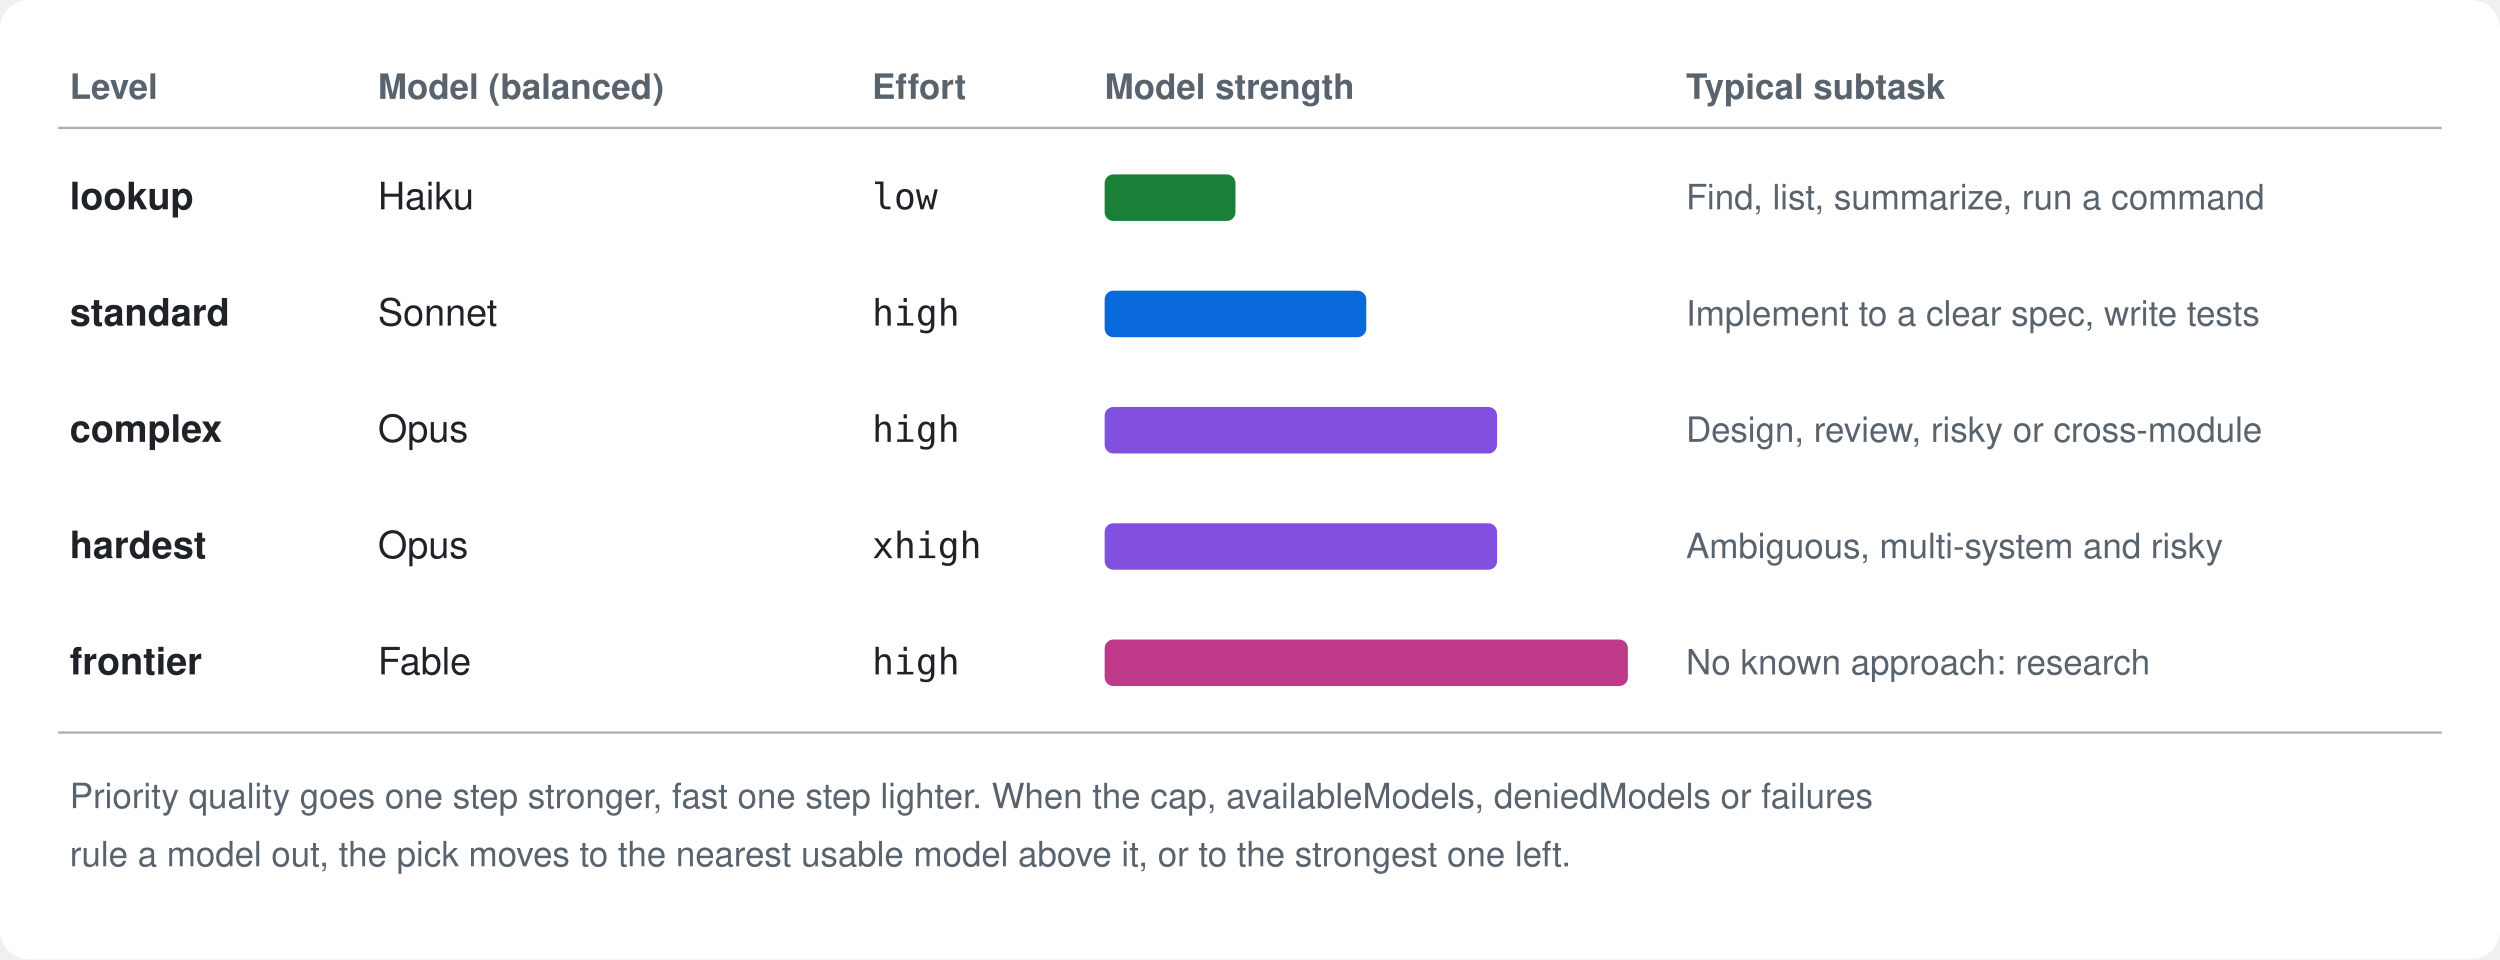
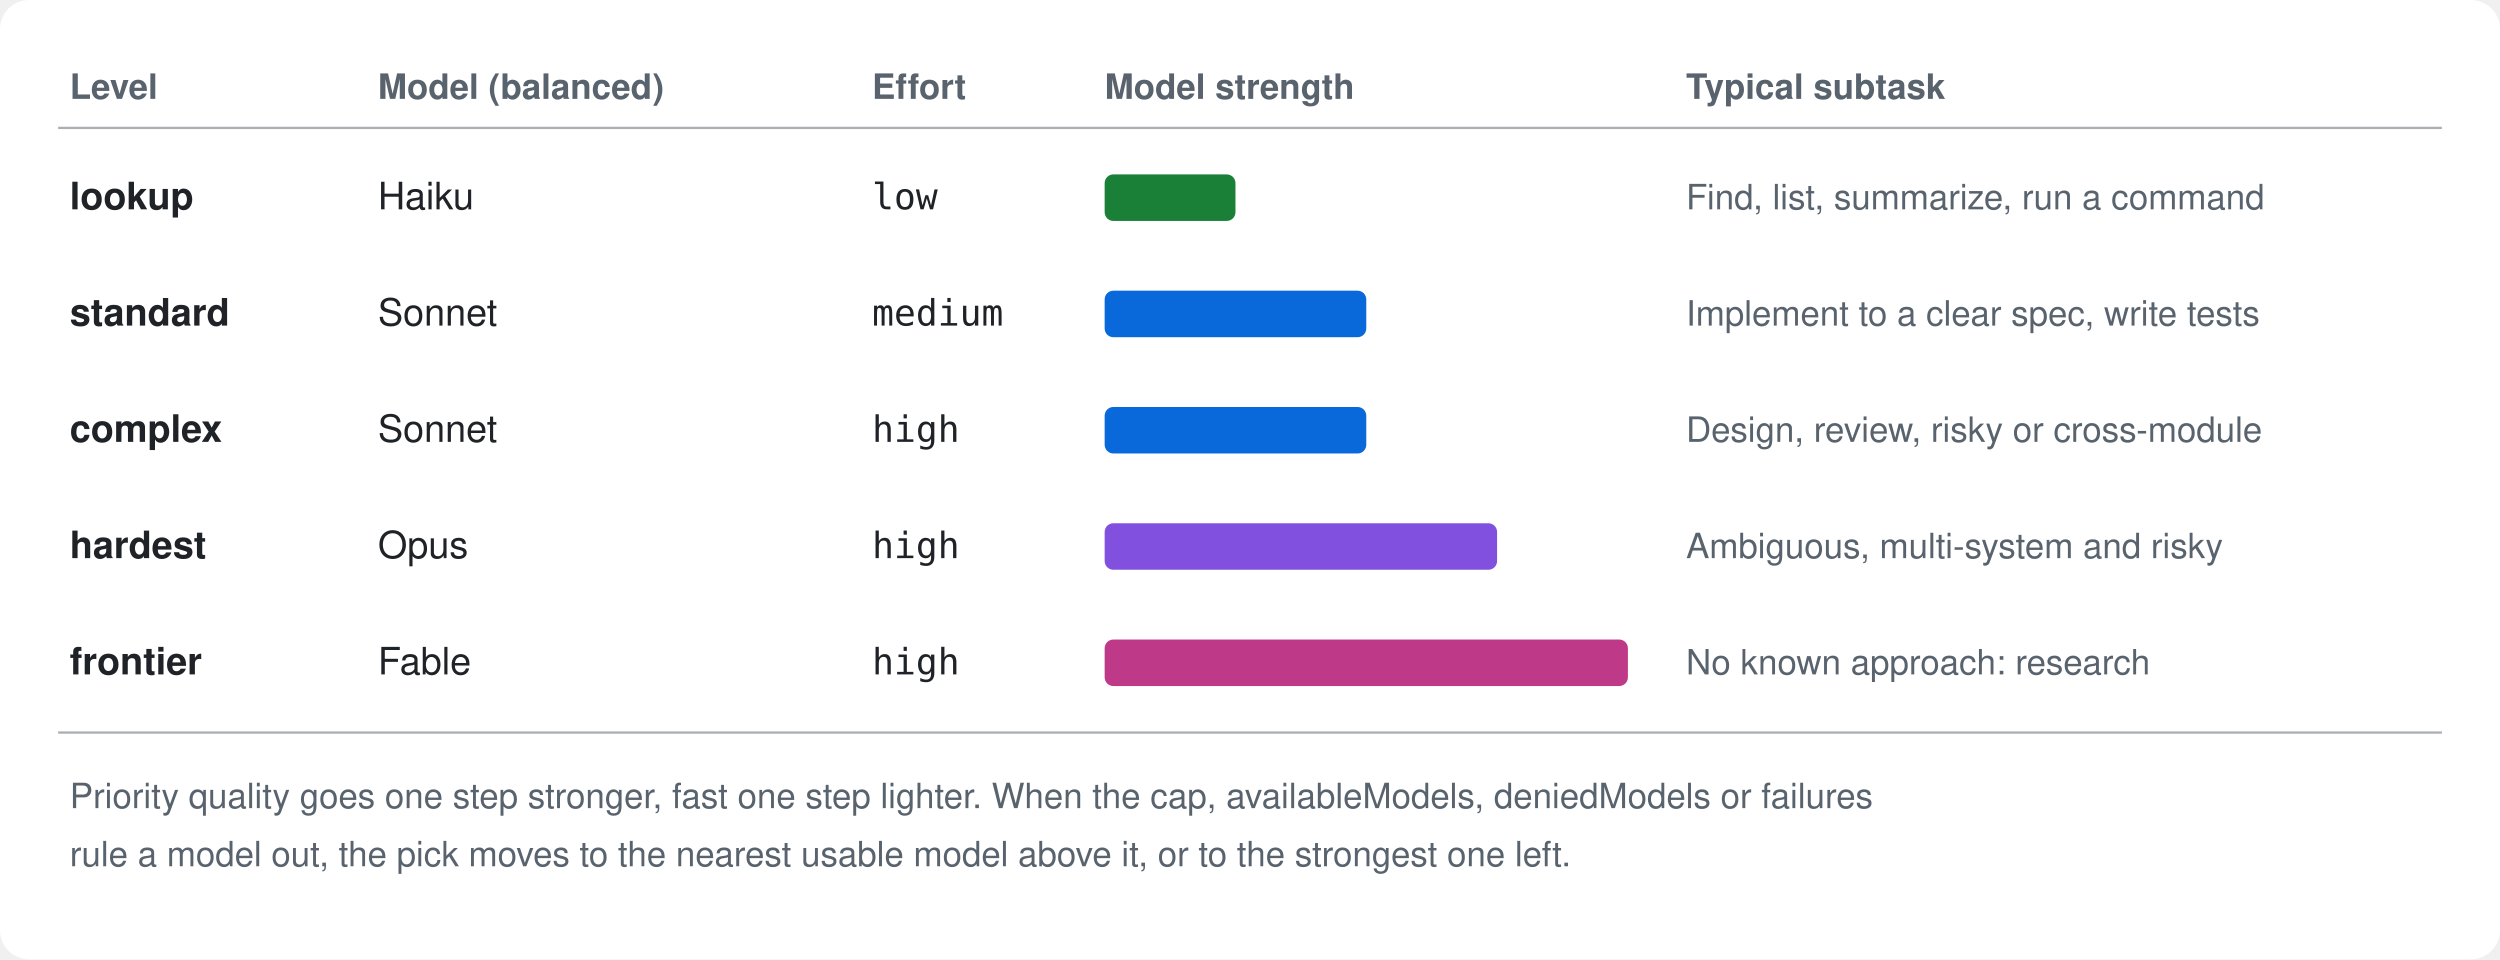
<svg xmlns="http://www.w3.org/2000/svg" width="860" height="330" viewBox="0 0 860 330" role="img" aria-labelledby="title desc">
  <style>
    .bg { fill: #ffffff; }
    .rule { stroke: #57606a; stroke-width: 0.8; opacity: 0.5; }
    .b1 { fill: #1a7f37; } .b2 { fill: #0969da; } .b3 { fill: #8250df; } .b4 { fill: #bf3989; }
    text { font-family: -apple-system, BlinkMacSystemFont, "Segoe UI", Helvetica, Arial, sans-serif; fill: #1f2328; font-size: 13px; }
    .h { font-weight: 600; font-size: 12px; fill: #59636e; }
    .lv { font-weight: 600; }
    .code { font-family: ui-monospace, SFMono-Regular, Menlo, Consolas, monospace; font-size: 12.5px; }
    .m { font-size: 12px; fill: #59636e; }
    @media (prefers-color-scheme: dark) {
      .bg { fill: #0d1117; }
      .rule { stroke: #8b949e; stroke-width: 0.8; opacity: 0.5; }
      .b1 { fill: #3fb950; } .b2 { fill: #58a6ff; } .b3 { fill: #bc8cff; } .b4 { fill: #f778ba; }
      text { font-family: -apple-system, BlinkMacSystemFont, "Segoe UI", Helvetica, Arial, sans-serif; fill: #e6edf3; font-size: 13px; }
      .h { font-weight: 600; font-size: 12px; fill: #9198a1; }
      .m { font-size: 12px; fill: #9198a1; }
    }
  </style>
  <rect class="bg" x="0" y="0" width="860" height="330" rx="10" />
  <text class="h" x="24" y="34">Level</text>
  <text class="h" x="130" y="34">Model (balanced)</text>
  <text class="h" x="300" y="34">Effort</text>
  <text class="h" x="380" y="34">Model strength</text>
  <text class="h" x="580" y="34">Typical subtask</text>
  <line class="rule" x1="20" y1="44" x2="840" y2="44" />
  <text class="lv" x="24" y="72">lookup</text>
  <text x="130" y="72">Haiku</text>
  <text class="code" x="300" y="72">low</text>
  <rect class="b1" x="380" y="60" width="45" height="16" rx="3" />
  <text class="m" x="580" y="72">Find, list, summarize, run a command</text>
  <text class="lv" x="24" y="112">standard</text>
  <text x="130" y="112">Sonnet</text>
-   <text class="code" x="300" y="112">high</text>
+   <text class="code" x="300" y="112">medium</text>
  <rect class="b2" x="380" y="100" width="90" height="16" rx="3" />
  <text class="m" x="580" y="112">Implement to a clear spec, write tests</text>
  <text class="lv" x="24" y="152">complex</text>
-   <text x="130" y="152">Opus</text>
+   <text x="130" y="152">Sonnet</text>
  <text class="code" x="300" y="152">high</text>
-   <rect class="b3" x="380" y="140" width="135" height="16" rx="3" />
+   <rect class="b2" x="380" y="140" width="90" height="16" rx="3" />
  <text class="m" x="580" y="152">Design, review, risky or cross-module</text>
  <text class="lv" x="24" y="192">hardest</text>
  <text x="130" y="192">Opus</text>
-   <text class="code" x="300" y="192">xhigh</text>
+   <text class="code" x="300" y="192">high</text>
  <rect class="b3" x="380" y="180" width="135" height="16" rx="3" />
  <text class="m" x="580" y="192">Ambiguous, multi-system and risky</text>
  <text class="lv" x="24" y="232">frontier</text>
  <text x="130" y="232">Fable</text>
  <text class="code" x="300" y="232">high</text>
  <rect class="b4" x="380" y="220" width="180" height="16" rx="3" />
  <text class="m" x="580" y="232">No known approach: research</text>
  <line class="rule" x1="20" y1="252" x2="840" y2="252" />
  <text class="m" x="24" y="278">Priority quality goes one step stronger, fast one step lighter. When the cap, availableModels, deniedModels or failures</text>
  <text class="m" x="24" y="298">rule a model out, the pick moves to the nearest usable model above it, or to the strongest one left.</text>
</svg>
